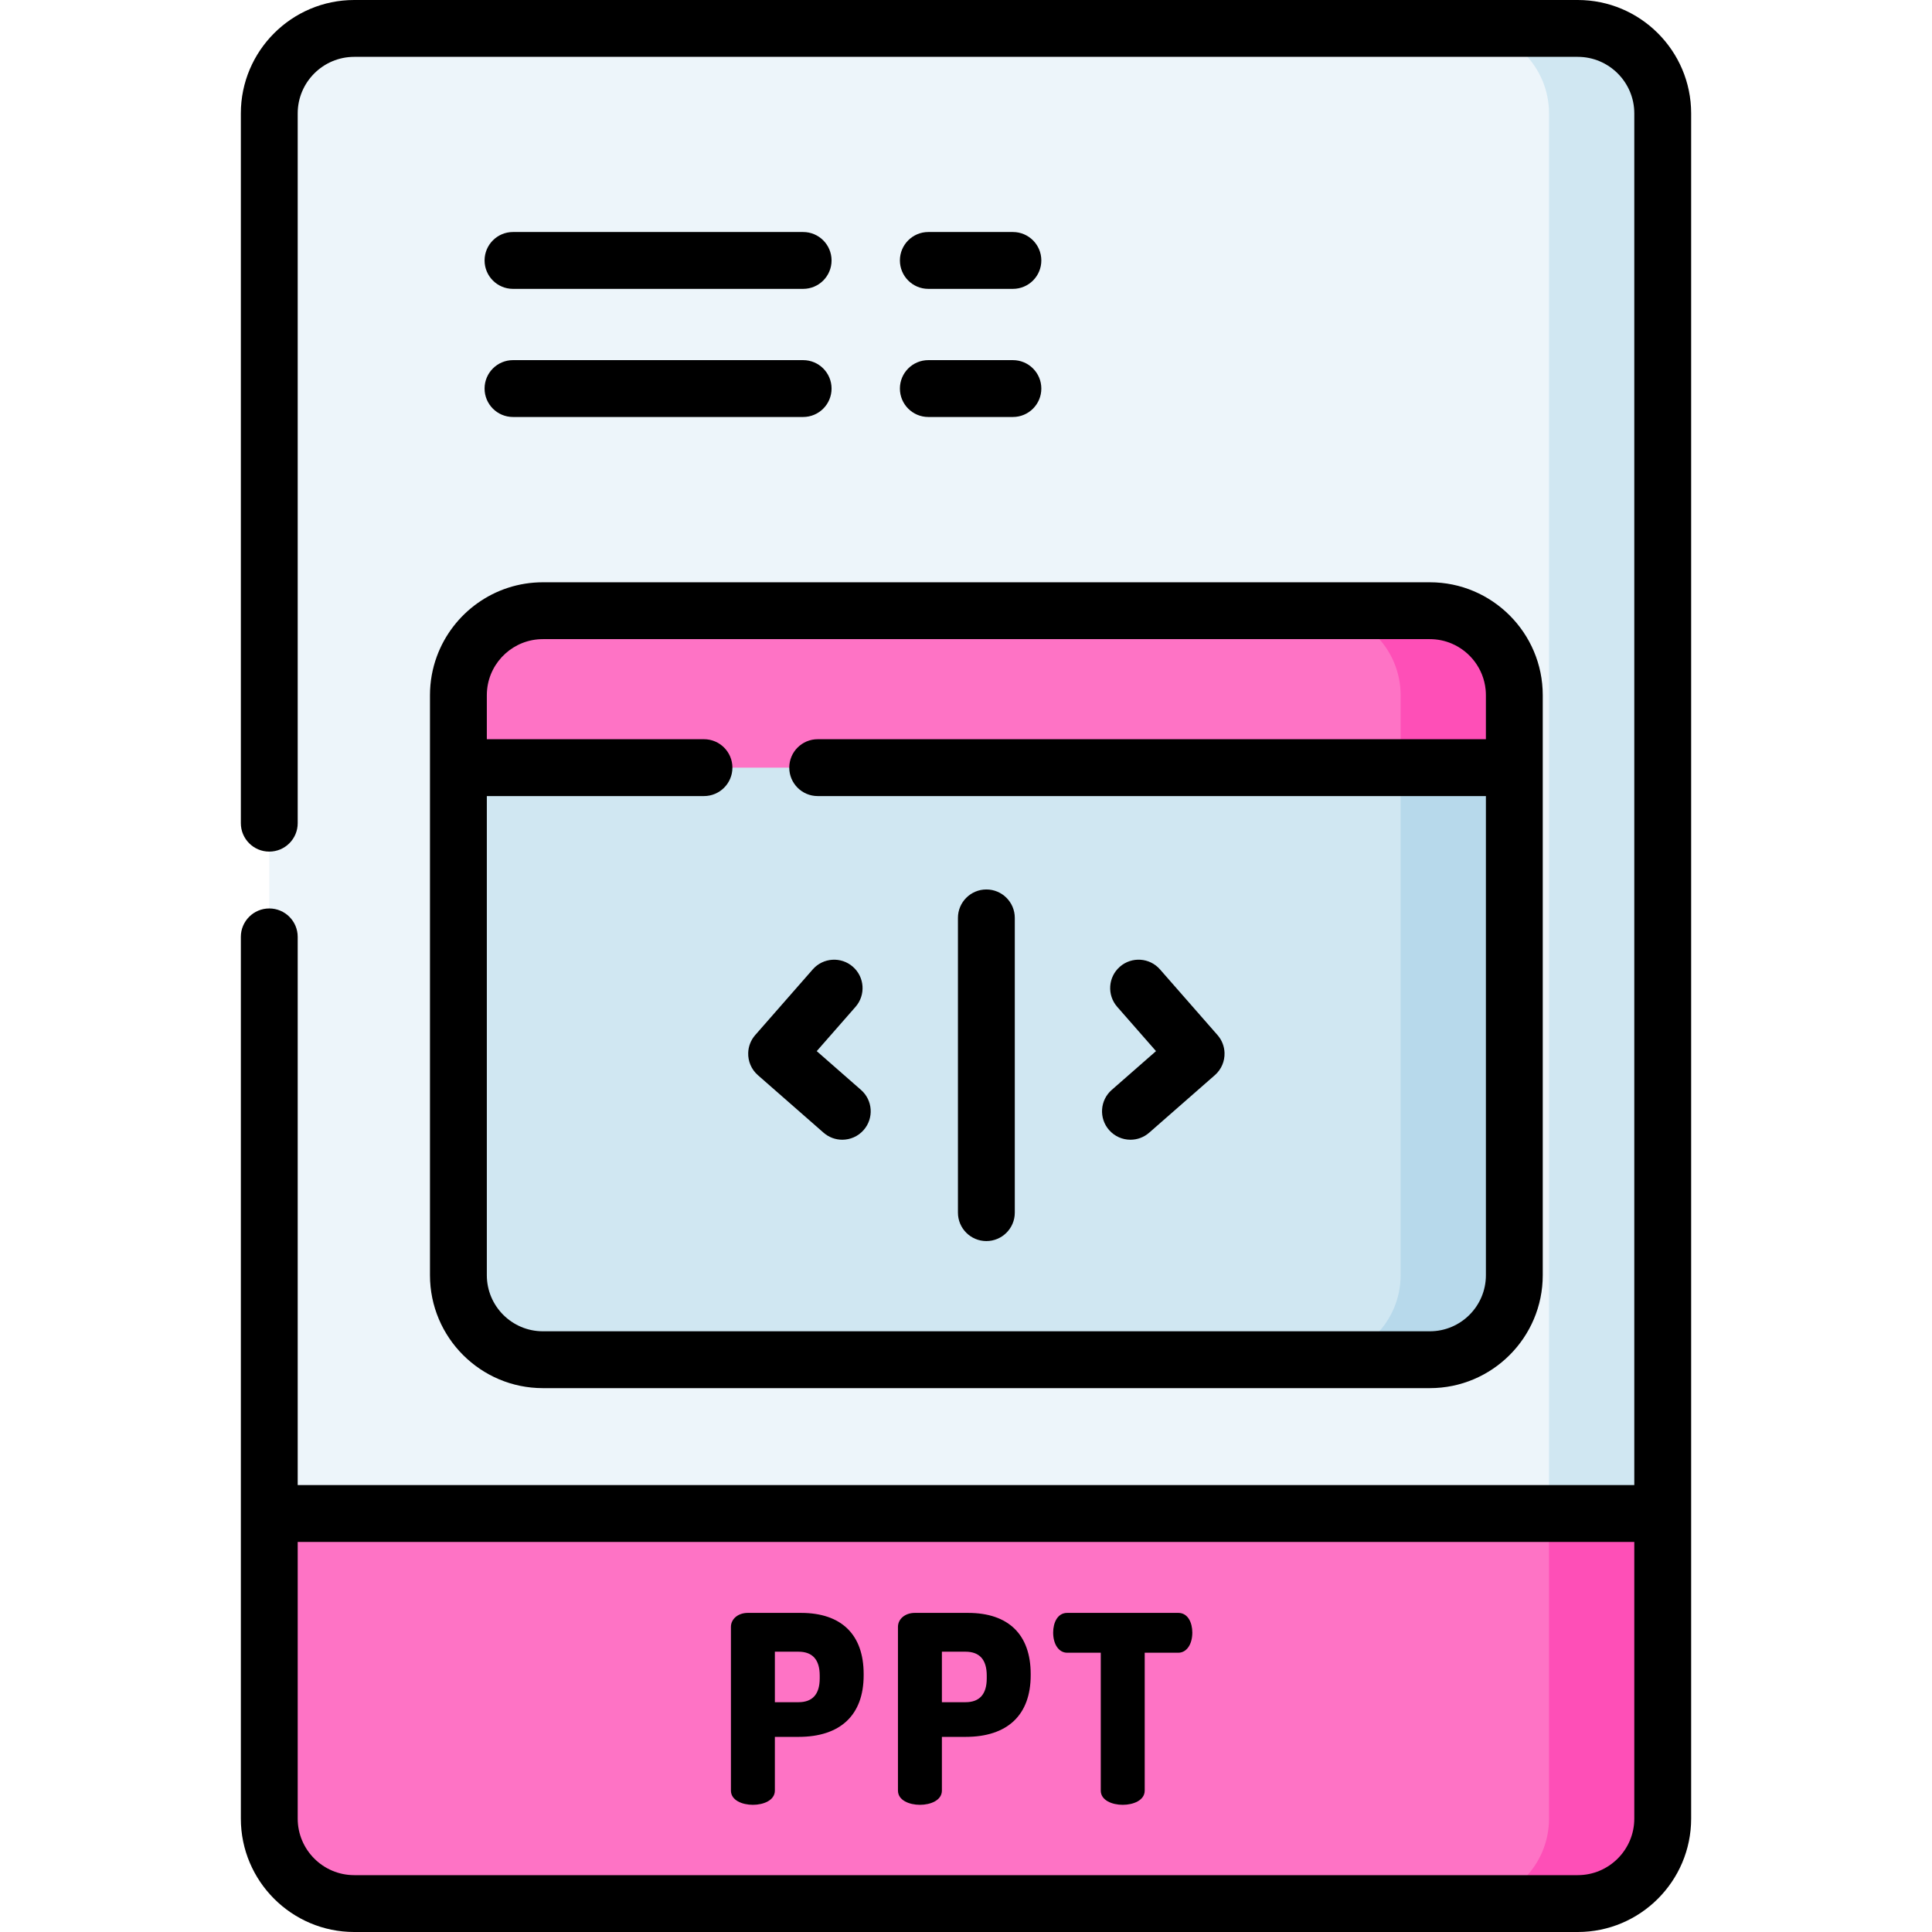
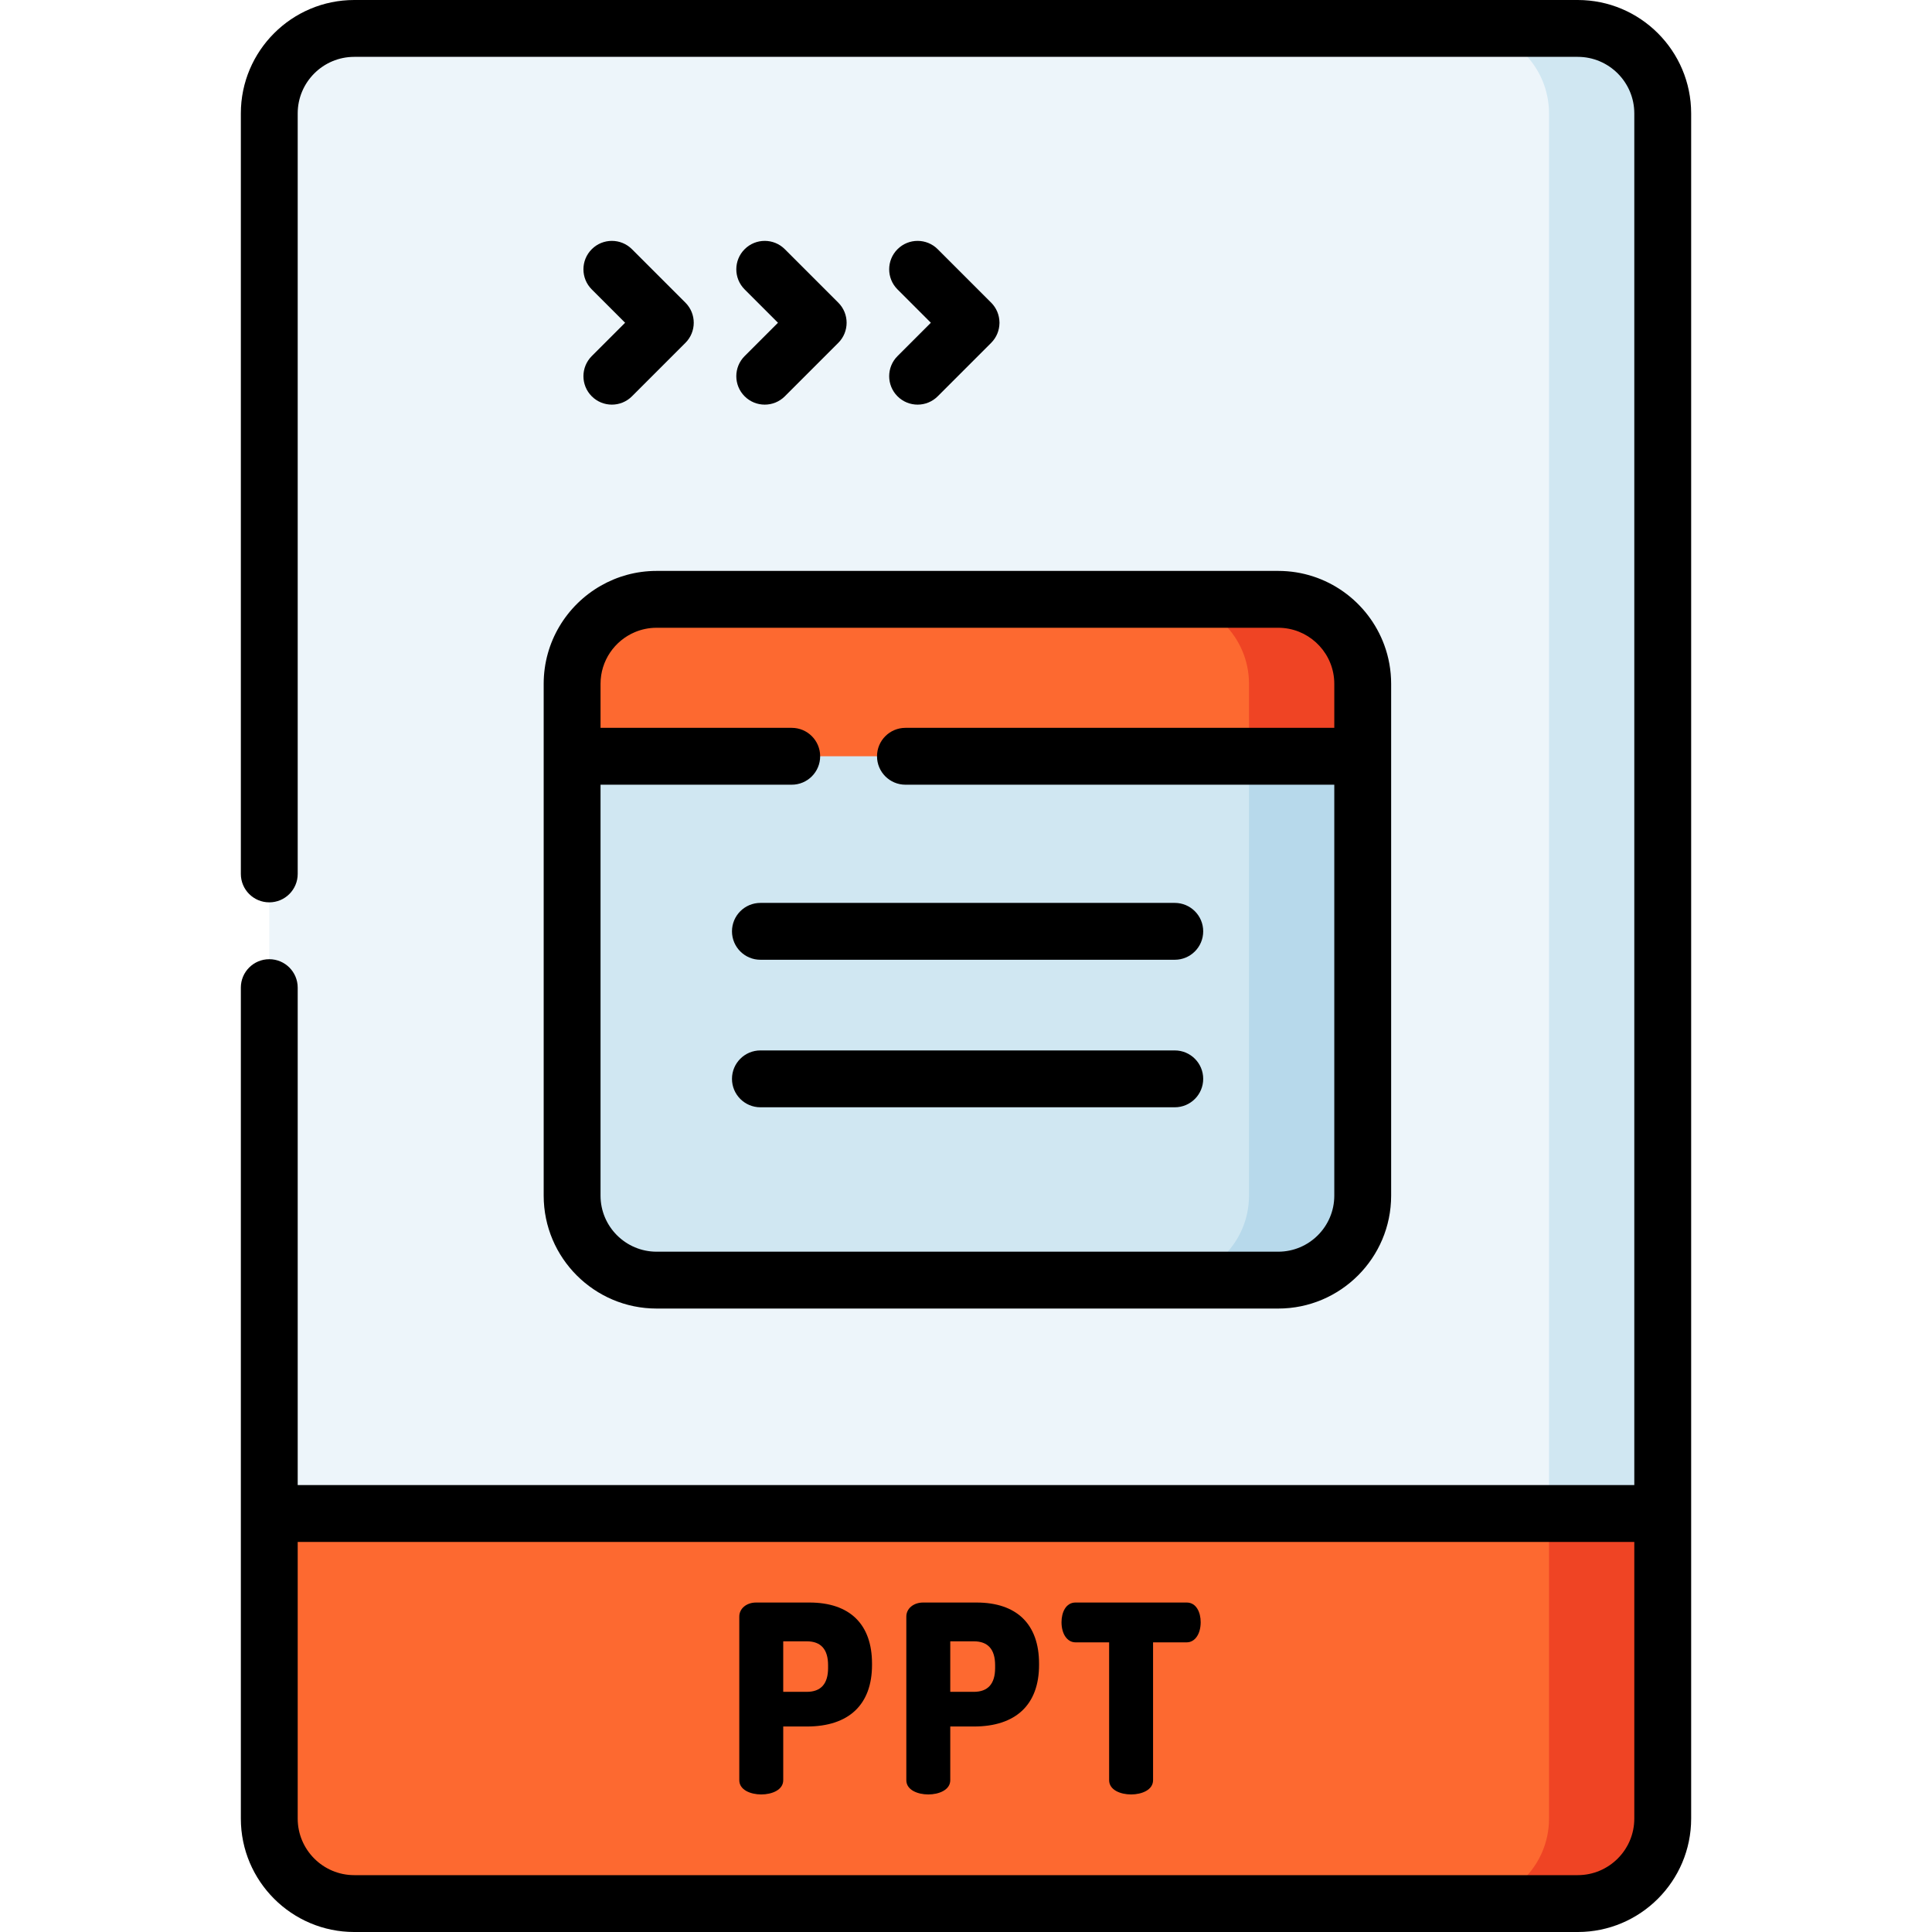
<svg xmlns="http://www.w3.org/2000/svg" id="Capa_1" enable-background="new 0 0 509.732 509.732" height="512" viewBox="0 0 509.732 509.732" width="512">
  <g>
    <g>
      <g>
        <path d="m93.464 7.5c-12.382 0-22.42 10.038-22.42 22.42v429.892c0 32.382 10.038 42.42 22.42 42.42h322.804c12.382 0 22.42-10.038 22.42-42.42v-429.892c0-12.382-10.038-22.42-22.42-22.42z" fill="#edf5fa" />
      </g>
    </g>
    <g>
      <g>
        <path d="m416.268 7.5h-30c12.382 0 22.42 10.038 22.42 22.42v429.892c0 32.382-10.038 42.42-22.42 42.42h30c12.382 0 22.42-10.038 22.42-42.42v-429.892c0-12.382-10.038-22.42-22.42-22.42z" fill="#d0e7f2" />
      </g>
    </g>
    <g>
      <g>
-         <path d="m71.044 399.315v80.497c0 12.382 10.038 22.42 22.42 22.42h322.804c12.382 0 22.42-10.038 22.42-22.42v-80.497z" fill="#fe73c5" />
+         <path d="m71.044 399.315v80.497c0 12.382 10.038 22.42 22.42 22.42h322.804c12.382 0 22.42-10.038 22.42-22.42v-80.497z" fill="#fd6930" />
      </g>
    </g>
    <g>
      <g>
-         <path d="m408.688 399.315v80.497c0 12.382-10.038 22.42-22.42 22.42h30c12.382 0 22.42-10.038 22.42-22.42v-80.497z" fill="#fe4fb7" />
+         <path d="m408.688 399.315v80.497c0 12.382-10.038 22.42-22.42 22.42h30c12.382 0 22.42-10.038 22.42-22.42v-80.497z" fill="#ef4424" />
      </g>
    </g>
    <g>
      <g>
-         <path d="m377.245 358.743h-234.011c-12.311 0-22.29-9.98-22.29-22.29v-153.036c0-12.311 9.98-22.29 22.29-22.29h234.011c12.311 0 22.29 9.98 22.29 22.29v153.036c0 12.311-9.979 22.29-22.29 22.29z" fill="#d0e7f2" />
+         <path d="m337.245 337.743h-164.011c-12.311 0-22.29-9.98-22.29-22.29v-135.036c0-12.311 9.98-22.29 22.29-22.29h164.011c12.311 0 22.29 9.98 22.29 22.29v135.036c0 12.311-9.979 22.29-22.29 22.29z" fill="#d0e7f2" />
      </g>
    </g>
    <g>
      <g>
-         <path d="m377.245 161.126h-30c12.311 0 22.29 9.98 22.29 22.29v153.036c0 12.311-9.98 22.29-22.29 22.29h30c12.311 0 22.29-9.98 22.29-22.29v-153.035c0-12.311-9.98-22.291-22.29-22.291z" fill="#b7d9eb" />
+         <path d="m337.245 158.127h-30c12.311 0 22.29 9.98 22.29 22.29v135.036c0 12.311-9.98 22.29-22.29 22.29h30c12.311 0 22.29-9.98 22.29-22.29v-135.036c0-12.311-9.979-22.29-22.29-22.29z" fill="#b7d9eb" />
      </g>
    </g>
    <g>
      <g>
-         <path d="m399.535 202.533v-19.116c0-12.311-9.98-22.29-22.29-22.29h-234.011c-12.311 0-22.29 9.98-22.29 22.29v19.116z" fill="#fe73c5" />
+         <path d="m359.535 199.533v-19.116c0-12.311-9.98-22.29-22.29-22.29h-164.011c-12.311 0-22.29 9.98-22.29 22.29v19.116z" fill="#fd6930" />
      </g>
    </g>
    <g>
      <g>
-         <path d="m377.245 161.126h-30c12.311 0 22.29 9.98 22.29 22.29v19.116h30v-19.116c0-12.31-9.979-22.29-22.29-22.29z" fill="#fe4fb7" />
+         <path d="m337.245 158.127h-30c12.311 0 22.29 9.98 22.29 22.29v19.116h30v-19.116c0-12.311-9.979-22.29-22.29-22.29z" fill="#ef4424" />
      </g>
    </g>
    <g>
      <g>
-         <path d="m446.188 29.92c0-16.498-13.422-29.92-29.92-29.92h-322.804c-16.498 0-29.92 13.422-29.92 29.92v187.264c0 4.142 3.358 7.5 7.5 7.5s7.5-3.358 7.5-7.5v-187.264c0-8.227 6.693-14.92 14.92-14.92h322.804c8.227 0 14.92 6.693 14.92 14.92v361.895h-352.644v-144.631c0-4.142-3.358-7.5-7.5-7.5s-7.5 3.358-7.5 7.5v232.628c0 16.498 13.422 29.92 29.92 29.92h322.804c16.498 0 29.92-13.422 29.92-29.92zm-15 449.892c0 8.227-6.693 14.92-14.92 14.92h-322.804c-8.227 0-14.92-6.693-14.92-14.92v-72.997h352.644z" />
+         <path d="m416.269 0h-322.805c-16.498 0-29.92 13.422-29.92 29.92v200.652c0 4.142 3.357 7.5 7.5 7.5s7.5-3.358 7.5-7.5v-200.652c0-8.227 6.693-14.92 14.92-14.92h322.805c8.227 0 14.92 6.693 14.92 14.92v361.895h-352.645v-131.242c0-4.142-3.357-7.5-7.5-7.5s-7.5 3.358-7.5 7.5v219.24c0 16.498 13.422 29.92 29.92 29.92h322.805c16.498 0 29.92-13.422 29.92-29.92v-449.893c-.001-16.498-13.422-29.92-29.92-29.92zm14.919 479.812c0 8.227-6.693 14.92-14.92 14.92h-322.804c-8.227 0-14.92-6.693-14.92-14.92v-72.997h352.645v72.997z" />
      </g>
    </g>
    <g>
      <g>
-         <path d="m115.254 173.184c-1.171 3.192-1.811 6.639-1.811 10.232v19.116 133.92c0 16.427 13.364 29.79 29.79 29.79h234.011c16.426 0 29.79-13.364 29.79-29.79v-133.92-19.116c0-16.427-13.364-29.79-29.79-29.79h-234.01c-12.833 0-23.797 8.157-27.98 19.558zm261.991-4.558c2.039 0 3.983.415 5.751 1.164 4.864 2.061 8.406 6.654 8.962 12.116.051.497.076 1 .076 1.51v11.616h-176.298c-4.142 0-7.5 3.358-7.5 7.5s3.358 7.5 7.5 7.5h176.299v126.42c0 8.156-6.635 14.79-14.79 14.79h-234.011c-8.155 0-14.79-6.635-14.79-14.79v-126.42h57.292c4.142 0 7.5-3.358 7.5-7.5s-3.358-7.5-7.5-7.5h-57.292v-11.616c0-.51.026-1.013.076-1.51.759-7.449 7.068-13.28 14.714-13.28z" />
+         <path d="m143.443 180.417v135.036c0 16.427 13.364 29.79 29.791 29.79h164.011c16.427 0 29.79-13.364 29.79-29.79v-115.92-19.116c0-3.593-.639-7.04-1.811-10.232-4.182-11.401-15.146-19.558-27.979-19.558h-164.011c-5.361 0-10.39 1.43-14.741 3.919-8.98 5.136-15.05 14.805-15.05 25.871zm193.802 149.826h-164.011c-8.156 0-14.791-6.635-14.791-14.79v-108.42h50.445c4.143 0 7.5-3.358 7.5-7.5s-3.357-7.5-7.5-7.5h-50.444v-11.616c0-6.117 3.732-11.378 9.038-13.626 1.769-.749 3.713-1.164 5.752-1.164h164.011c7.646 0 13.955 5.832 14.714 13.28.051.497.076 1 .076 1.51v11.616h-113.146c-4.143 0-7.5 3.358-7.5 7.5s3.357 7.5 7.5 7.5h113.146v108.42c0 8.155-6.635 14.79-14.79 14.79z" />
      </g>
    </g>
    <g>
      <g>
-         <path d="m298.258 300.702c1.754 0 3.516-.612 4.939-1.859l17.321-15.174c.001-.001.002-.002.003-.003 1.753-1.535 2.619-3.706 2.555-5.867-.049-1.68-.661-3.354-1.855-4.717-.001-.001-.001-.002-.002-.002l-15.174-17.322c-2.729-3.116-7.468-3.429-10.583-.7-3.116 2.729-3.429 7.468-.7 10.583l10.235 11.683-11.683 10.234c-3.116 2.729-3.429 7.468-.7 10.583 1.483 1.696 3.558 2.561 5.644 2.561z" />
+         <path d="m156.128 104.559c1.465 1.465 3.384 2.197 5.304 2.197 1.919 0 3.839-.732 5.304-2.197l14.102-14.101c1.464-1.464 2.197-3.384 2.197-5.303s-.732-3.839-2.197-5.303l-14.103-14.102c-2.93-2.929-7.678-2.929-10.607 0s-2.929 7.678 0 10.606l8.798 8.798-8.798 8.798c-2.929 2.929-2.929 7.678 0 10.607z" />
      </g>
    </g>
    <g>
      <g>
-         <path d="m199.957 283.667 17.325 15.177c1.423 1.247 3.185 1.858 4.939 1.858 2.086 0 4.162-.865 5.645-2.558 2.729-3.116 2.416-7.854-.7-10.583l-11.683-10.234 10.235-11.683c2.729-3.116 2.416-7.854-.7-10.583-3.115-2.729-7.854-2.417-10.583.699l-15.177 17.324c-1.194 1.363-1.806 3.037-1.855 4.717-.064 2.16.802 4.331 2.554 5.866z" />
+         <path d="m196.461 104.559c1.465 1.465 3.384 2.197 5.304 2.197 1.919 0 3.839-.732 5.304-2.197l14.102-14.101c1.464-1.464 2.197-3.384 2.197-5.303s-.732-3.839-2.197-5.303l-14.103-14.102c-2.93-2.929-7.678-2.929-10.607 0s-2.929 7.678 0 10.606l8.798 8.798-8.798 8.798c-2.929 2.929-2.929 7.678 0 10.607z" />
      </g>
    </g>
    <g>
      <g>
-         <path d="m260.24 327.439c4.142 0 7.5-3.358 7.5-7.5v-77.766c0-4.142-3.358-7.5-7.5-7.5s-7.5 3.358-7.5 7.5v77.766c0 4.142 3.358 7.5 7.5 7.5z" />
+         <path d="m236.796 104.559c1.464 1.464 3.384 2.197 5.303 2.197s3.839-.732 5.304-2.197l14.101-14.101c1.429-1.43 2.156-3.293 2.19-5.166.001-.046.006-.091.006-.137s-.006-.091-.006-.137c-.034-1.873-.76-3.736-2.19-5.166l-14.102-14.102c-2.93-2.928-7.679-2.929-10.606 0-2.93 2.929-2.93 7.678-.001 10.607l8.798 8.798-8.798 8.798c-2.929 2.929-2.929 7.677.001 10.606z" />
      </g>
    </g>
    <g>
      <g>
-         <path d="m135.349 110.016h76.547c4.142 0 7.5-3.358 7.5-7.5s-3.358-7.5-7.5-7.5h-76.547c-4.142 0-7.5 3.358-7.5 7.5s3.358 7.5 7.5 7.5z" />
+         <path d="m309.948 238.219h-109.324c-4.143 0-7.5 3.358-7.5 7.5s3.357 7.5 7.5 7.5h109.324c4.143 0 7.5-3.358 7.5-7.5s-3.357-7.5-7.5-7.5z" />
      </g>
    </g>
    <g>
      <g>
-         <path d="m244.927 110.016h22.313c4.142 0 7.5-3.358 7.5-7.5s-3.358-7.5-7.5-7.5h-22.313c-4.142 0-7.5 3.358-7.5 7.5s3.358 7.5 7.5 7.5z" />
+         <path d="m309.948 277.141h-109.324c-4.143 0-7.5 3.358-7.5 7.5s3.357 7.5 7.5 7.5h109.324c4.143 0 7.5-3.358 7.5-7.5s-3.357-7.5-7.5-7.5z" />
      </g>
    </g>
    <g>
-       <g>
-         <path d="m135.349 76.214h76.547c4.142 0 7.5-3.358 7.5-7.5s-3.358-7.5-7.5-7.5h-76.547c-4.142 0-7.5 3.358-7.5 7.5s3.358 7.5 7.5 7.5z" />
-       </g>
-     </g>
-     <g>
-       <g>
-         <path d="m244.927 76.214h22.313c4.142 0 7.5-3.358 7.5-7.5s-3.358-7.5-7.5-7.5h-22.313c-4.142 0-7.5 3.358-7.5 7.5s3.358 7.5 7.5 7.5z" />
-       </g>
-     </g>
-     <g>
-       <g>
-         <path d="m217.271 442.814v-.747c0-4.701-2.348-7.29-6.611-7.29h-7.222v15.327h7.222c4.263 0 6.611-2.589 6.611-7.29zm-12.833-7.037h6.222c3.724 0 5.611 2.116 5.611 6.29v.747c0 4.174-1.888 6.29-5.611 6.29h-6.222z" />
-       </g>
-     </g>
-     <g>
-       <path d="m211.339 425.542h-14.056c-2.53 0-4.438 1.587-4.438 3.691v43.186c0 2.583 3.005 3.759 5.796 3.759s5.796-1.177 5.796-3.759v-14.167h6.222c11.094 0 17.204-5.772 17.204-16.253v-.34c.001-10.393-5.868-16.117-16.524-16.117zm5.432 17.272c0 4.617-2.309 6.79-6.111 6.79h-6.722v-14.327h6.722c3.803 0 6.111 2.173 6.111 6.79z" />
-       <path d="m255.409 425.542h-14.056c-2.53 0-4.438 1.587-4.438 3.691v43.186c0 2.583 3.005 3.759 5.796 3.759s5.796-1.177 5.796-3.759v-14.167h6.222c11.094 0 17.204-5.772 17.204-16.253v-.34c0-10.393-5.868-16.117-16.524-16.117zm-.68 23.562h-6.222v-13.327h6.222c3.724 0 5.611 2.116 5.611 6.29v.747c.001 4.174-1.887 6.29-5.611 6.29z" />
-       <path d="m310.886 425.542h-29.334c-2.55 0-3.691 2.604-3.691 5.185 0 3.133 1.518 5.321 3.691 5.321h8.871v36.371c0 2.583 3.005 3.759 5.796 3.759s5.796-1.177 5.796-3.759v-36.371h8.871c2.173 0 3.691-2.188 3.691-5.321 0-2.58-1.142-5.185-3.691-5.185z" />
+       <path d="m213.546 422.805h-14.056c-2.53 0-4.438 1.587-4.438 3.691v43.186c0 2.583 3.005 3.759 5.796 3.759 2.792 0 5.797-1.177 5.797-3.759v-14.167h6.222c11.094 0 17.204-5.772 17.204-16.253v-.34c-.001-10.393-5.869-16.117-16.525-16.117zm-.68 23.562h-6.222v-13.327h6.222c3.724 0 5.611 2.116 5.611 6.29v.747c.001 4.174-1.887 6.29-5.611 6.29z" />
+       <path d="m257.615 422.805h-14.055c-2.53 0-4.438 1.587-4.438 3.691v43.186c0 2.583 3.005 3.759 5.796 3.759 2.792 0 5.797-1.177 5.797-3.759v-14.167h6.222c11.094 0 17.204-5.772 17.204-16.253v-.34c-.001-10.393-5.87-16.117-16.526-16.117zm-.679 23.562h-6.222v-13.327h6.222c3.724 0 5.611 2.116 5.611 6.29v.747c0 4.174-1.888 6.29-5.611 6.29z" />
+       <path d="m313.092 422.805h-29.334c-2.55 0-3.691 2.604-3.691 5.185 0 3.133 1.518 5.321 3.691 5.321h8.871v36.371c0 2.583 3.005 3.759 5.796 3.759s5.796-1.177 5.796-3.759v-36.371h8.871c2.174 0 3.691-2.188 3.691-5.321 0-2.58-1.141-5.185-3.691-5.185z" />
    </g>
  </g>
</svg>
